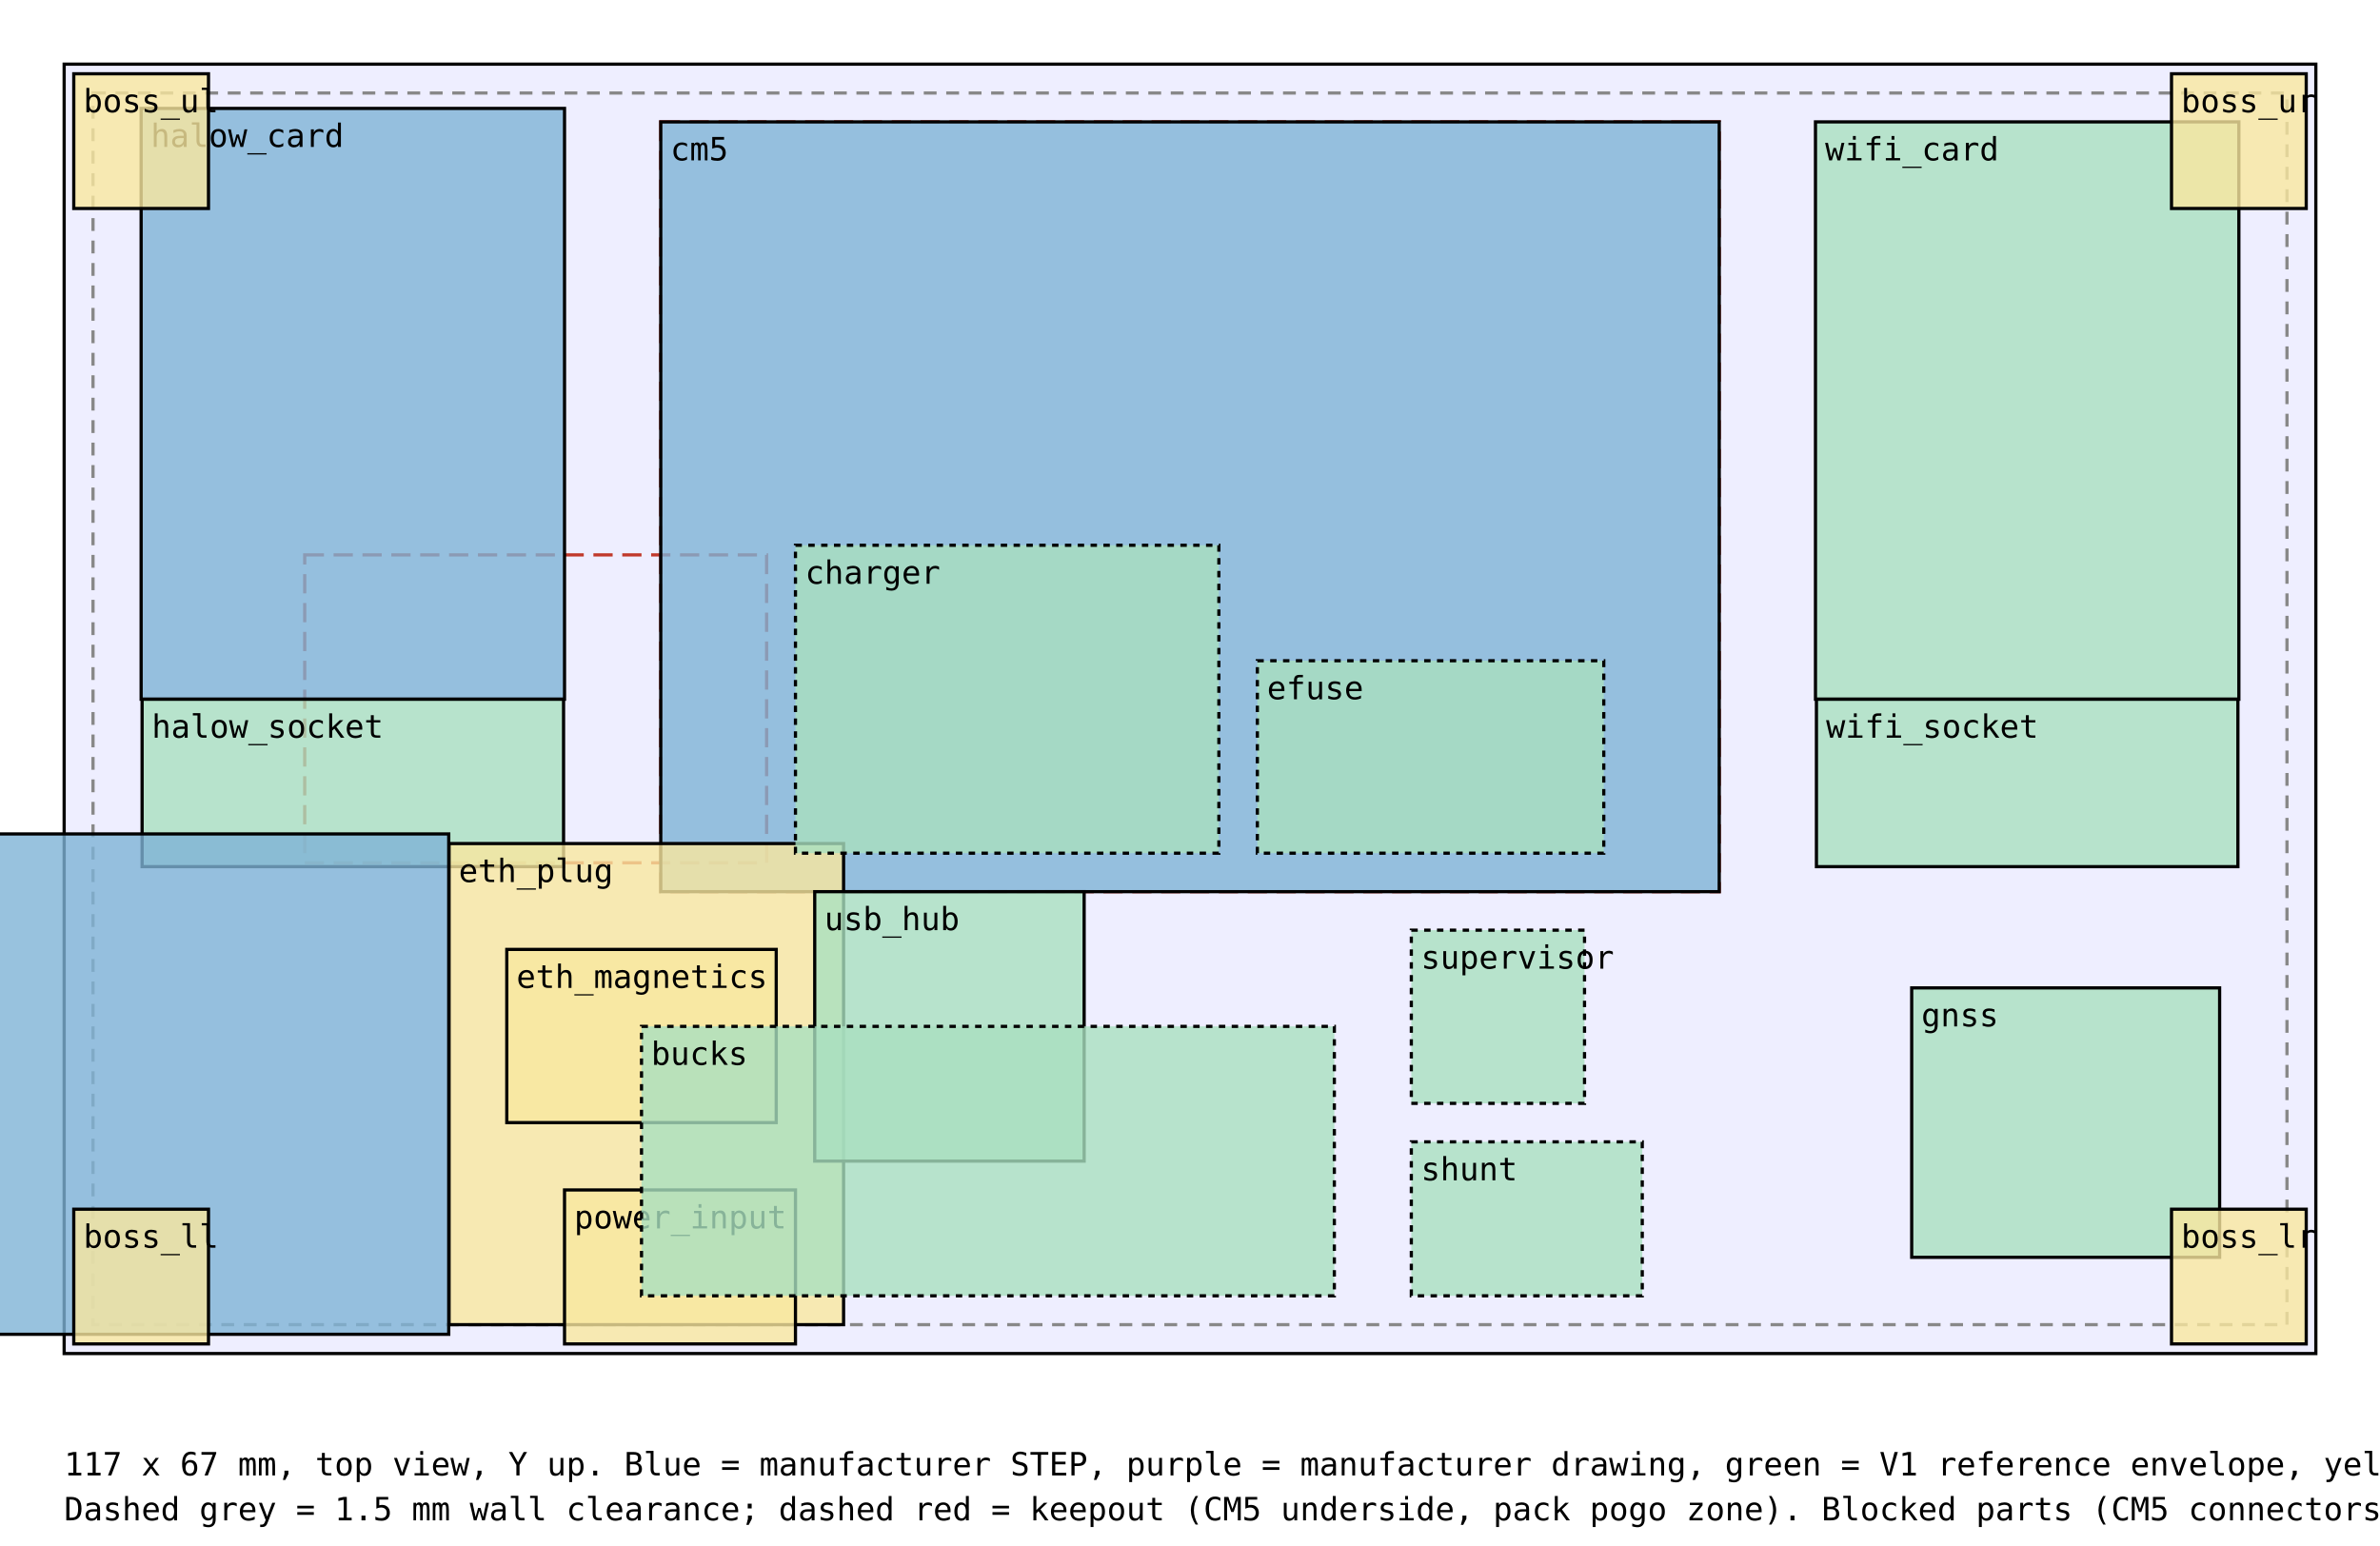
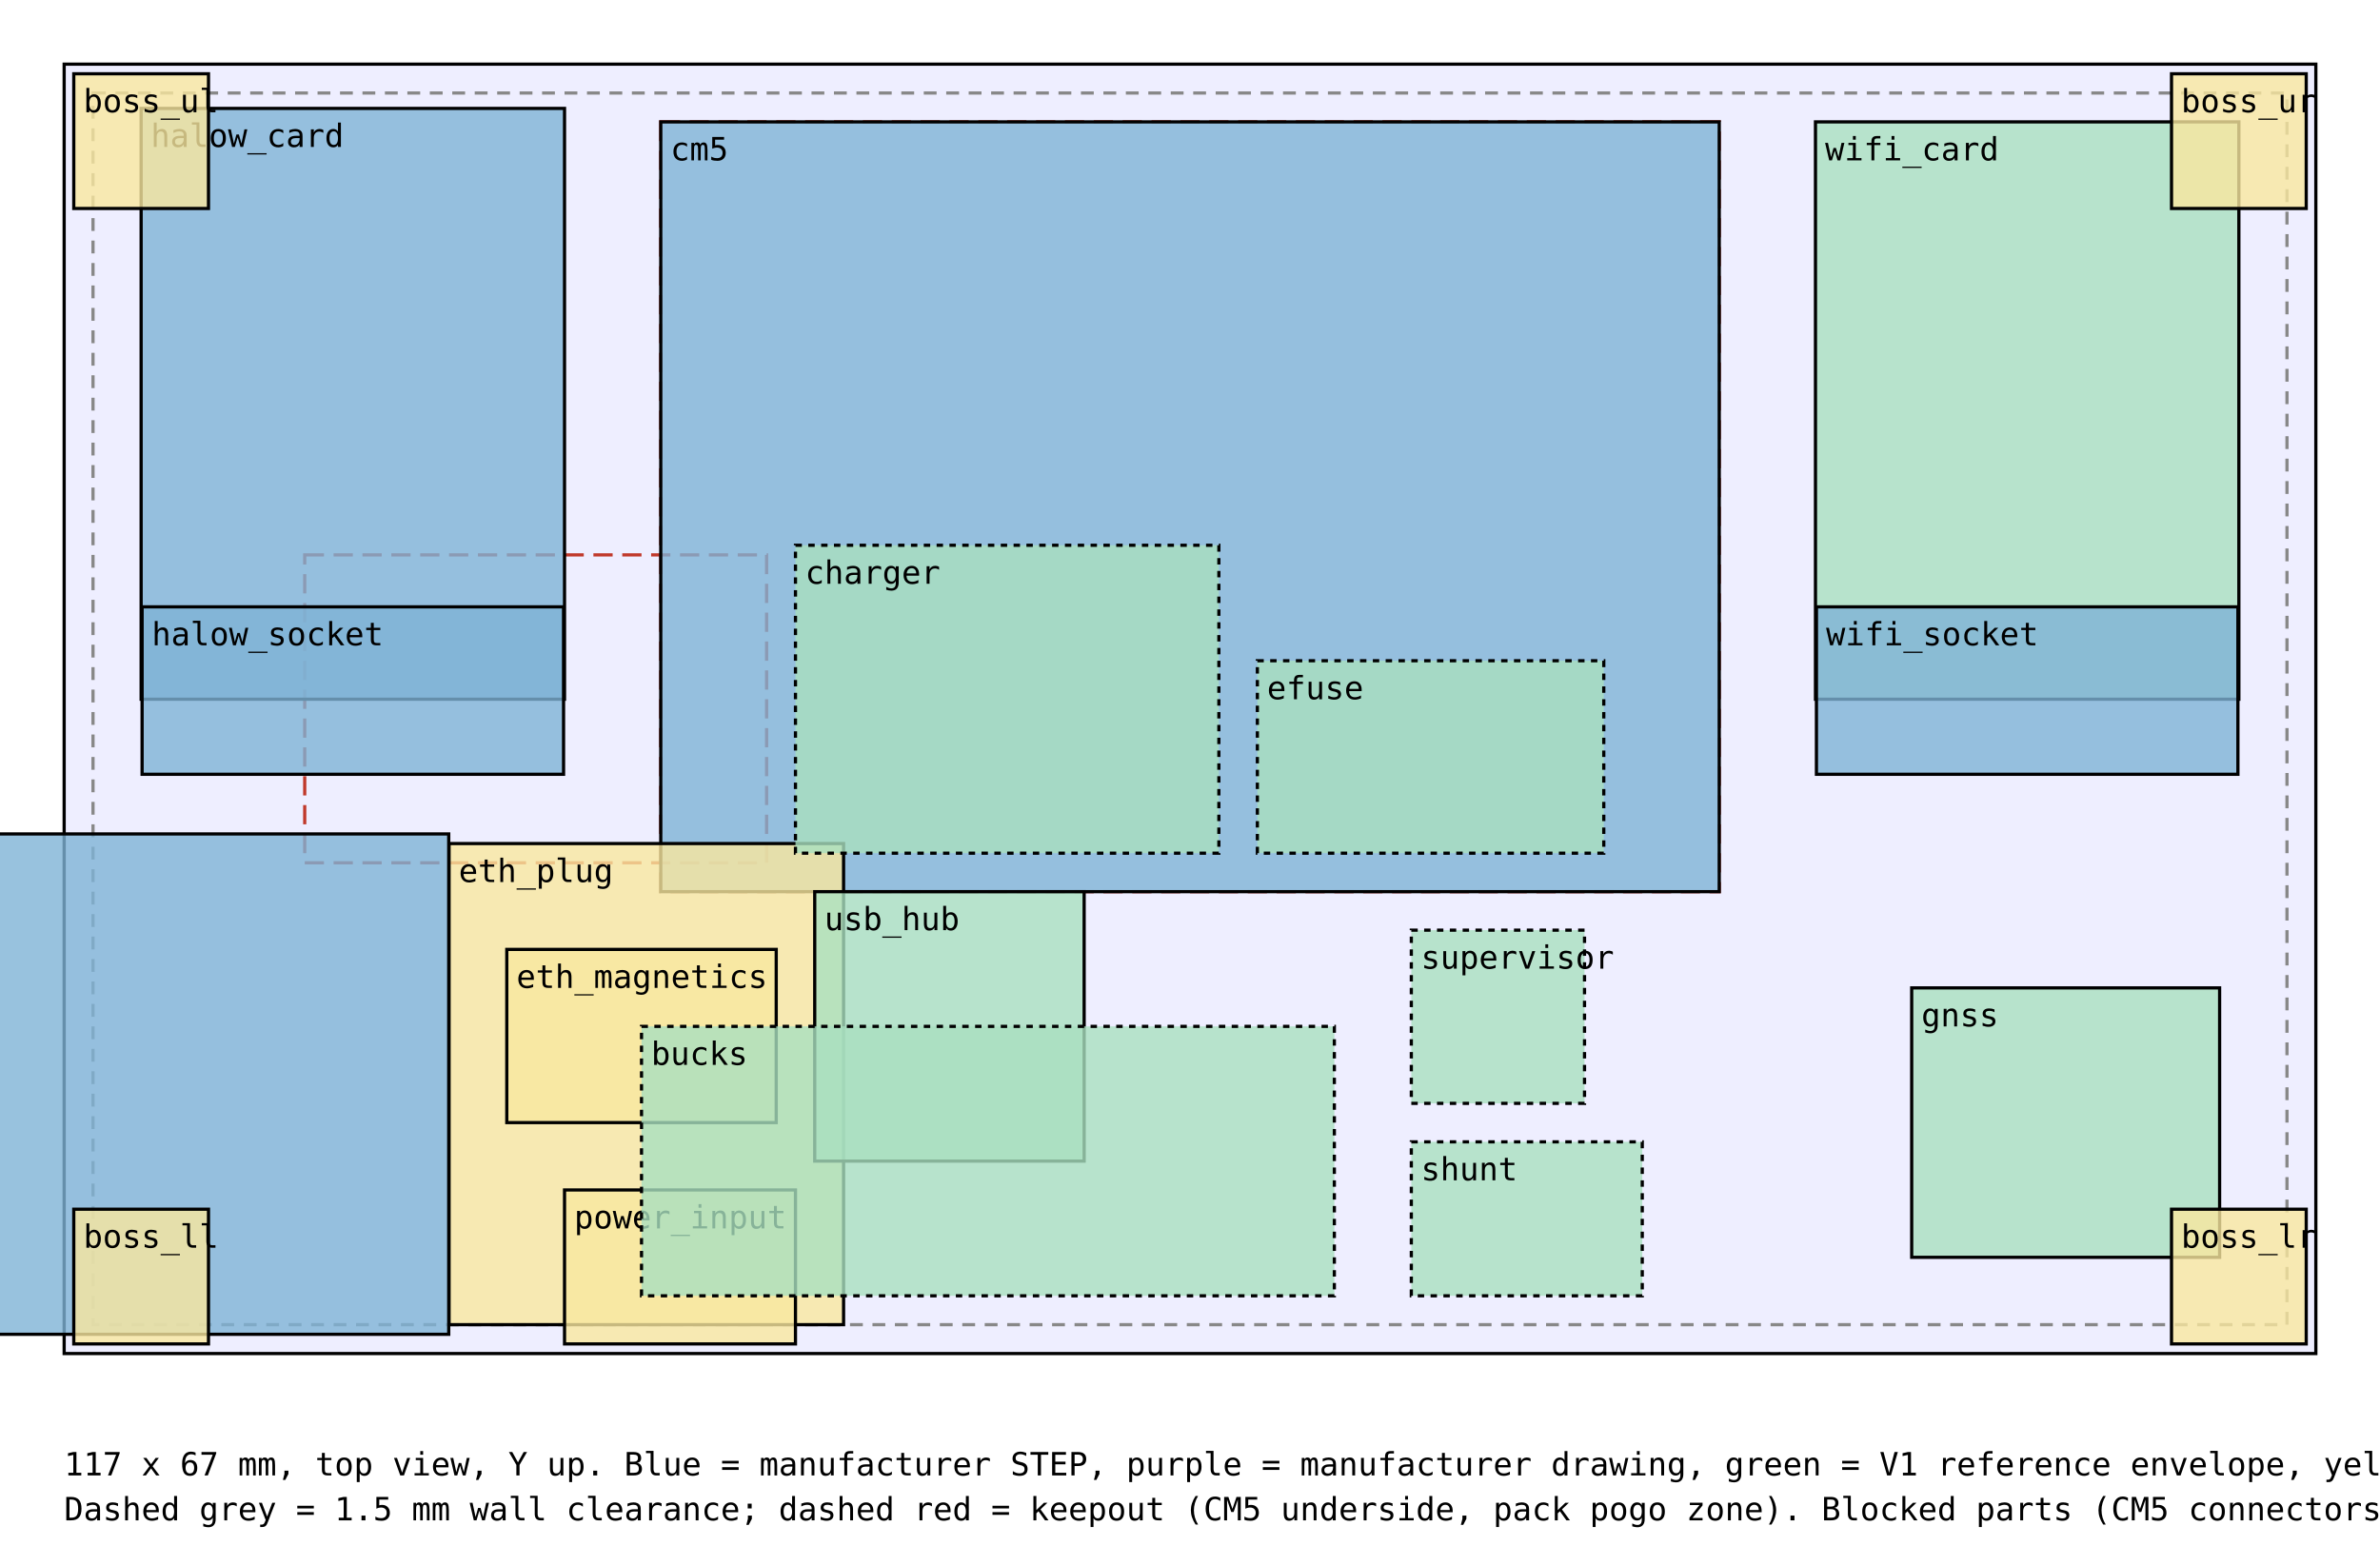
<svg xmlns="http://www.w3.org/2000/svg" width="742" height="482" font-family="monospace" font-size="10">
  <rect width="100%" height="100%" fill="white" />
  <rect x="20.0" y="20.0" width="702.0" height="402.0" fill="#eef" stroke="black" />
  <rect x="29.0" y="29.0" width="684.0" height="384.0" fill="none" stroke="#888" stroke-dasharray="4 3" />
  <rect x="206.0" y="38.0" width="330.0" height="240.0" fill="none" stroke="#c0392b" stroke-dasharray="6 3" />
  <rect x="95.0" y="173.0" width="144.0" height="96.0" fill="none" stroke="#c0392b" stroke-dasharray="6 3" />
  <rect x="206.0" y="38.0" width="330.0" height="240.0" fill="#7fb3d5" fill-opacity="0.8" stroke="black" />
  <text x="209.0" y="50.0">cm5</text>
  <rect x="44.0" y="33.8" width="132.0" height="184.2" fill="#7fb3d5" fill-opacity="0.8" stroke="black" />
  <text x="47.0" y="45.8">halow_card</text>
-   <rect x="44.3" y="218.0" width="131.4" height="52.2" fill="#a9dfbf" fill-opacity="0.8" stroke="black" />
-   <text x="47.3" y="230.0">halow_socket</text>
+   <rect x="44.3" y="189.2" width="131.4" height="52.2" fill="#7fb3d5" fill-opacity="0.8" stroke="black" />
+   <text x="47.3" y="201.2">halow_socket</text>
  <rect x="566.0" y="38.0" width="132.0" height="180.0" fill="#a9dfbf" fill-opacity="0.8" stroke="black" />
  <text x="569.0" y="50.0">wifi_card</text>
-   <rect x="566.3" y="218.0" width="131.4" height="52.2" fill="#a9dfbf" fill-opacity="0.8" stroke="black" />
-   <text x="569.3" y="230.0">wifi_socket</text>
+   <rect x="566.3" y="189.2" width="131.4" height="52.2" fill="#7fb3d5" fill-opacity="0.8" stroke="black" />
+   <text x="569.3" y="201.2">wifi_socket</text>
  <rect x="-98.8" y="260.0" width="238.7" height="156.0" fill="#7fb3d5" fill-opacity="0.8" stroke="black" />
  <text x="-95.8" y="272.0">eth_feedthrough</text>
  <rect x="140.0" y="263.0" width="123.0" height="150.0" fill="#f9e79f" fill-opacity="0.8" stroke="black" />
  <text x="143.0" y="275.0">eth_plug</text>
  <rect x="158.0" y="296.0" width="84.0" height="54.0" fill="#f9e79f" fill-opacity="0.8" stroke="black" />
  <text x="161.0" y="308.0">eth_magnetics</text>
  <rect x="176.0" y="371.0" width="72.0" height="48.0" fill="#f9e79f" fill-opacity="0.8" stroke="black" />
  <text x="179.0" y="383.0">power_input</text>
  <rect x="254.0" y="278.0" width="84.0" height="84.0" fill="#a9dfbf" fill-opacity="0.8" stroke="black" />
  <text x="257.0" y="290.0">usb_hub</text>
  <rect x="596.0" y="308.0" width="96.0" height="84.0" fill="#a9dfbf" fill-opacity="0.8" stroke="black" />
  <text x="599.0" y="320.0">gnss</text>
  <rect x="200.0" y="320.0" width="216.0" height="84.0" fill="#a9dfbf" fill-opacity="0.8" stroke="black" stroke-dasharray="2 2" />
  <text x="203.0" y="332.0">bucks</text>
  <rect x="248.0" y="170.0" width="132.0" height="96.0" fill="#a9dfbf" fill-opacity="0.8" stroke="black" stroke-dasharray="2 2" />
  <text x="251.0" y="182.0">charger</text>
  <rect x="392.0" y="206.0" width="108.0" height="60.0" fill="#a9dfbf" fill-opacity="0.8" stroke="black" stroke-dasharray="2 2" />
  <text x="395.0" y="218.0">efuse</text>
  <rect x="440.0" y="356.0" width="72.0" height="48.0" fill="#a9dfbf" fill-opacity="0.8" stroke="black" stroke-dasharray="2 2" />
  <text x="443.0" y="368.0">shunt</text>
  <rect x="440.0" y="290.0" width="54.0" height="54.0" fill="#a9dfbf" fill-opacity="0.8" stroke="black" stroke-dasharray="2 2" />
  <text x="443.0" y="302.0">supervisor</text>
  <rect x="23.0" y="377.0" width="42.0" height="42.0" fill="#f9e79f" fill-opacity="0.8" stroke="black" />
  <text x="26.0" y="389.0">boss_ll</text>
  <rect x="677.0" y="377.0" width="42.0" height="42.0" fill="#f9e79f" fill-opacity="0.8" stroke="black" />
  <text x="680.0" y="389.0">boss_lr</text>
  <rect x="23.0" y="23.0" width="42.0" height="42.0" fill="#f9e79f" fill-opacity="0.8" stroke="black" />
  <text x="26.0" y="35.0">boss_ul</text>
  <rect x="677.0" y="23.0" width="42.0" height="42.0" fill="#f9e79f" fill-opacity="0.8" stroke="black" />
  <text x="680.0" y="35.0">boss_ur</text>
  <text x="20.0" y="460.0">117 x 67 mm, top view, Y up. Blue = manufacturer STEP, purple = manufacturer drawing, green = V1 reference envelope, yellow = assumption; dotted outline = bottom side.</text>
  <text x="20.0" y="474.0">Dashed grey = 1.5 mm wall clearance; dashed red = keepout (CM5 underside, pack pogo zone). Blocked parts (CM5 connectors, load switches, RF bulkheads) not drawn.</text>
</svg>
